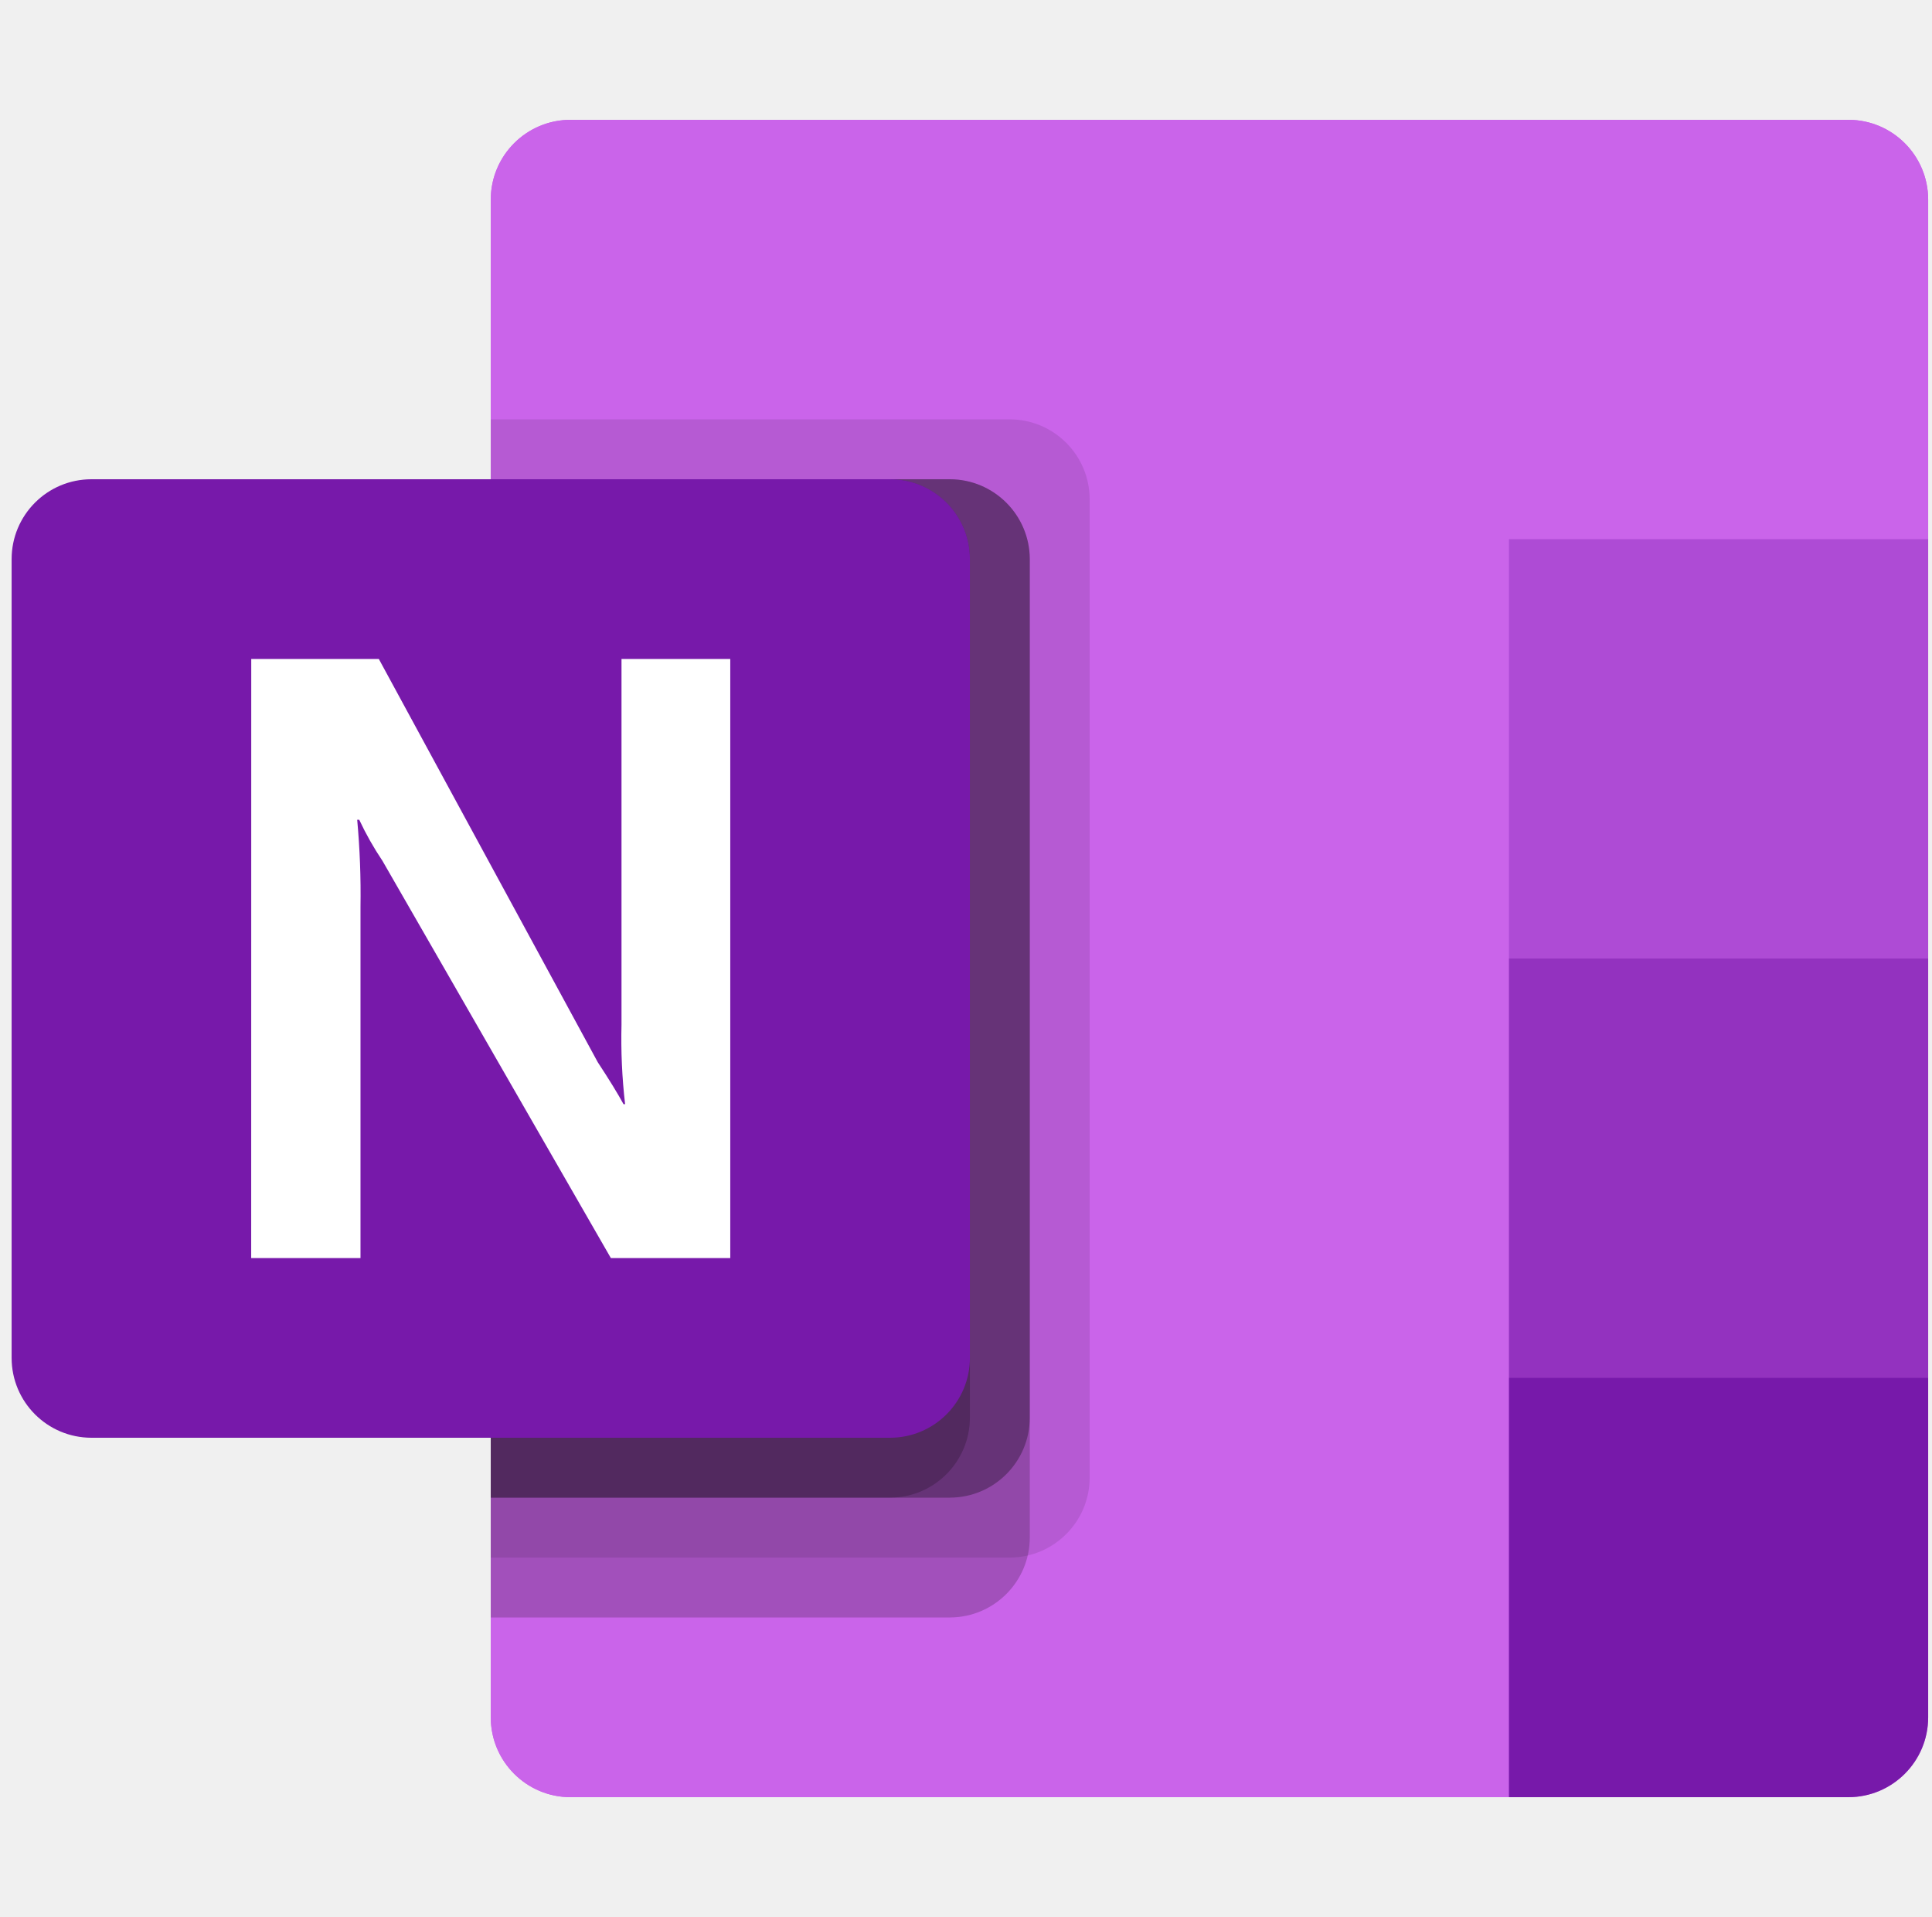
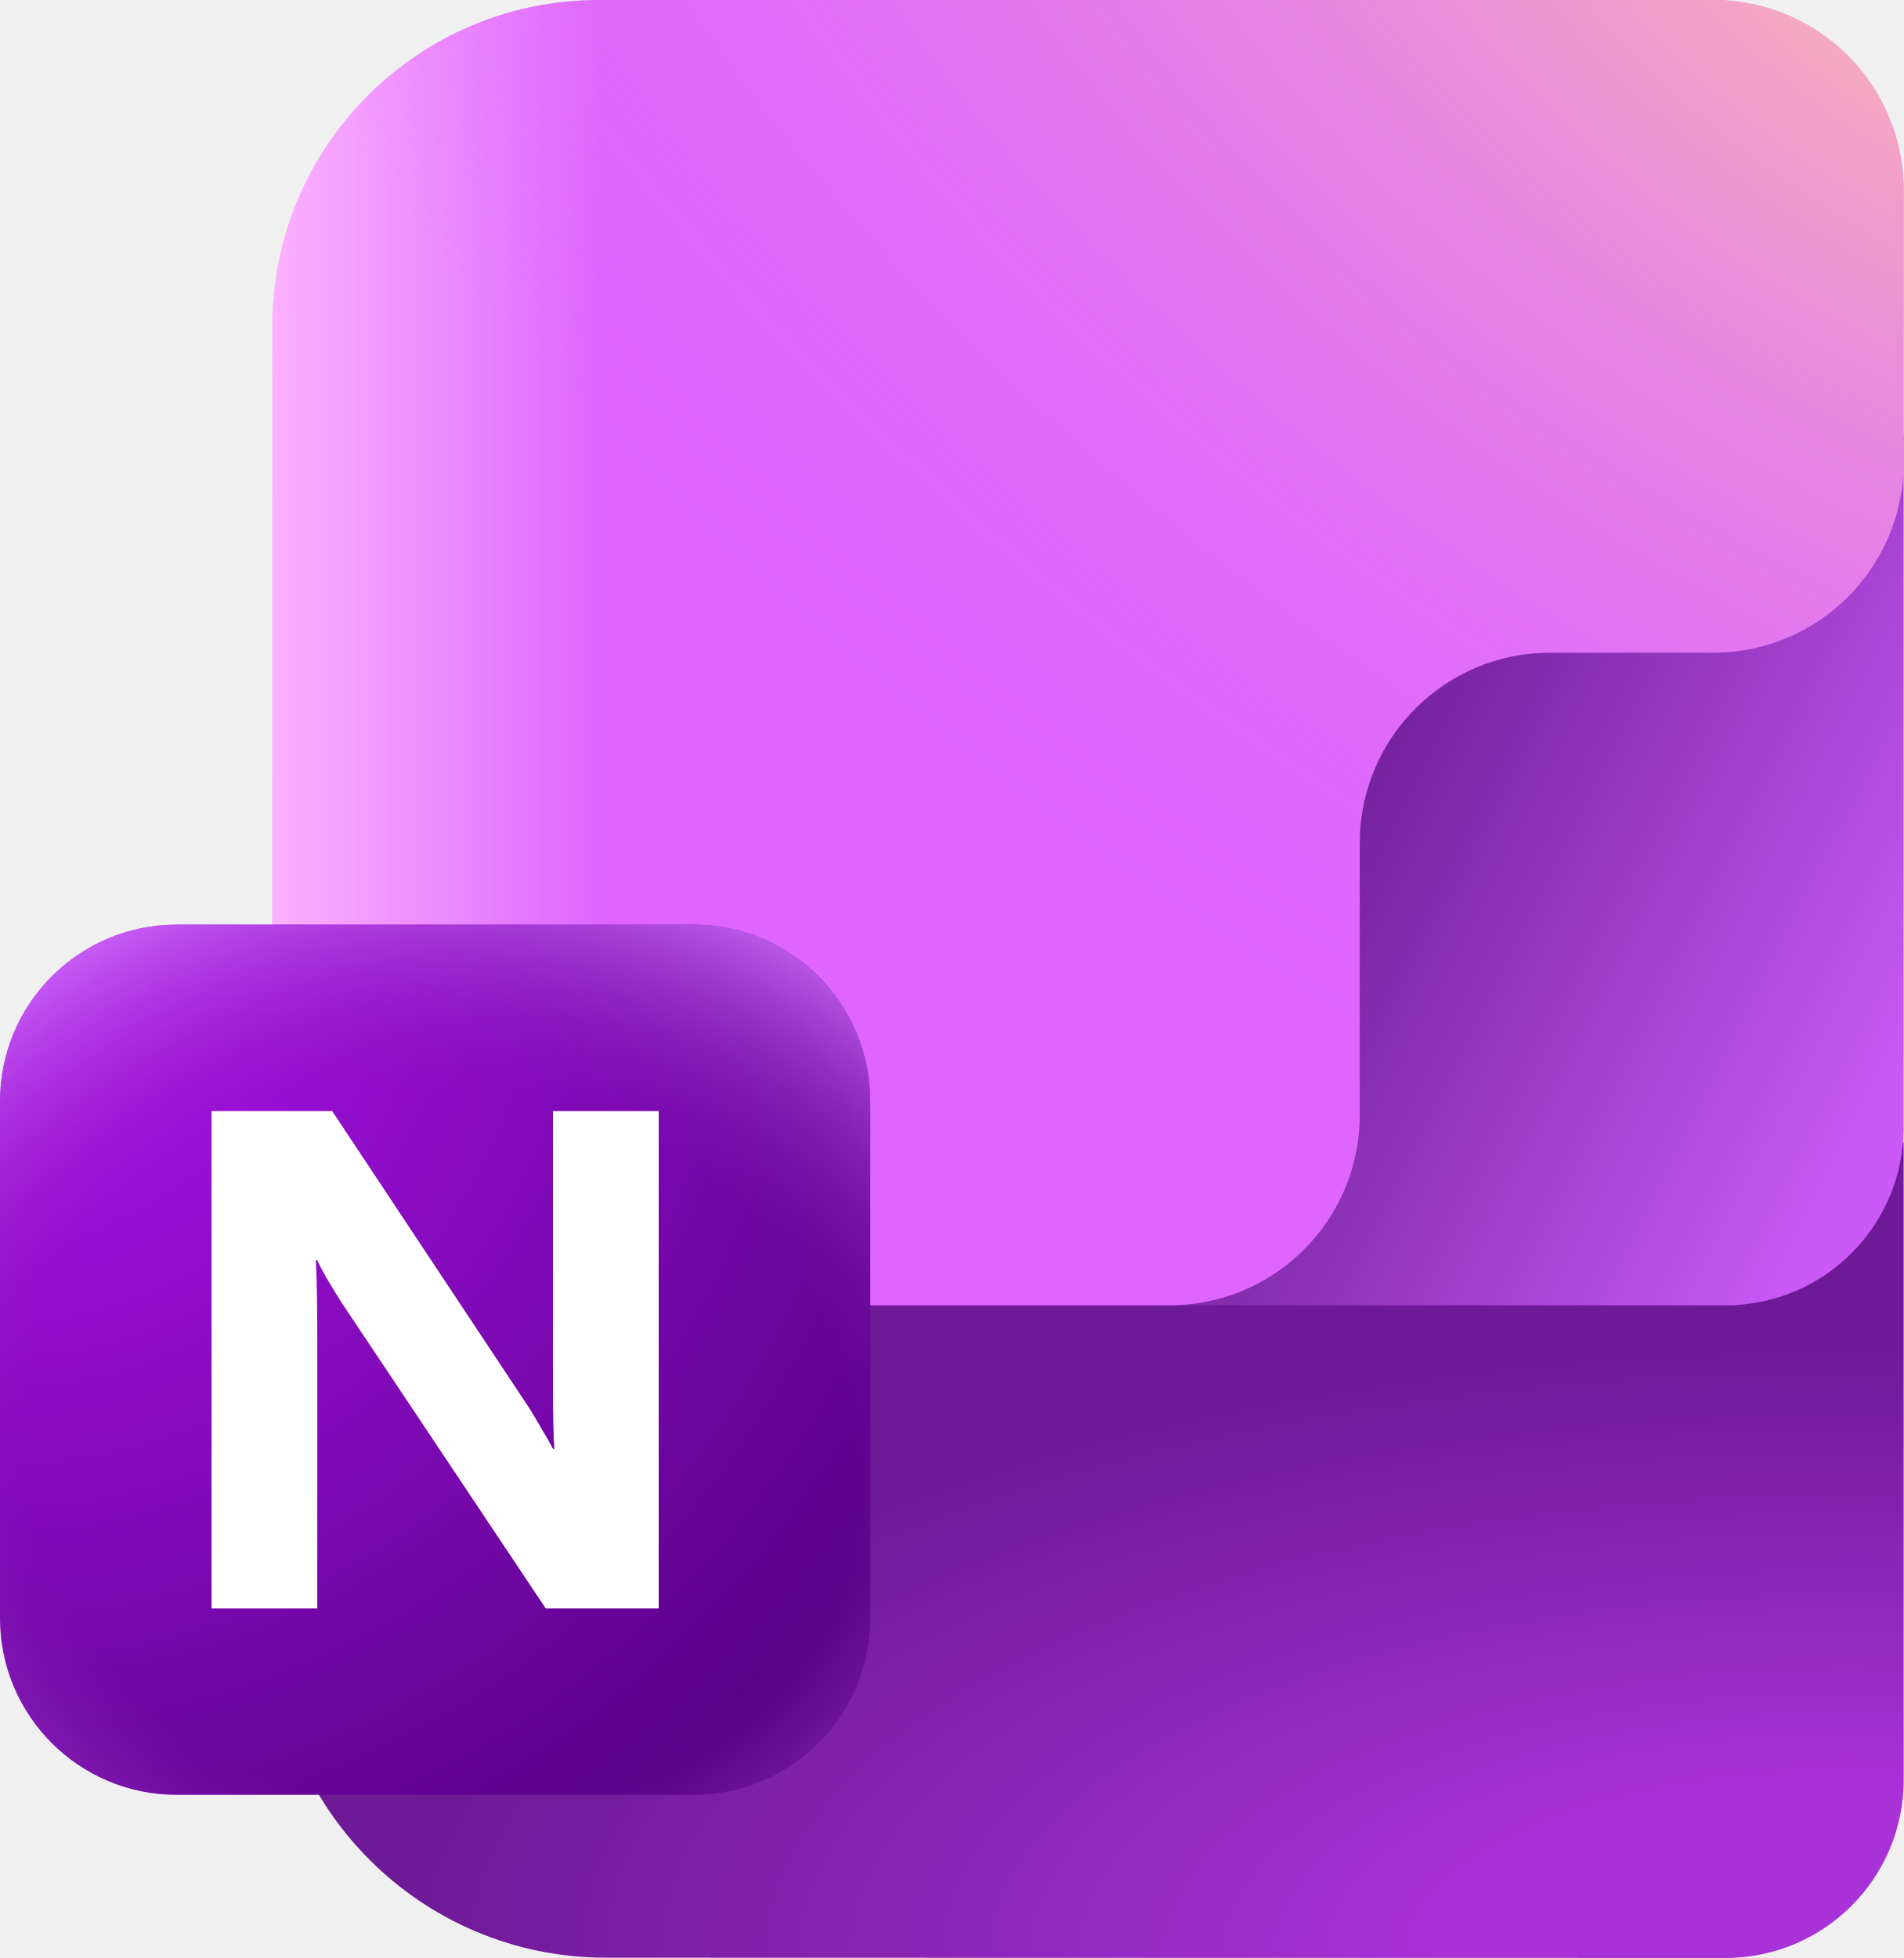
- <svg xmlns="http://www.w3.org/2000/svg" viewBox="-0.13 0 32.13 32" width="2500" height="2480">
-   <path d="M9.333 2h21.334A1.333 1.333 0 0 1 32 3.333v25.334A1.333 1.333 0 0 1 30.667 30H9.333A1.333 1.333 0 0 1 8 28.667V3.333A1.333 1.333 0 0 1 9.333 2z" fill="#ca64ea" />
-   <path d="M32 3.333A1.333 1.333 0 0 0 30.667 2H9.332A1.333 1.333 0 0 0 8 3.333v25.334A1.333 1.333 0 0 0 9.333 30H25l7-21z" fill="#ca64ea" />
-   <path d="M32 9h-7v7l3.5 3.195L32 16z" fill="#ae4bd5" />
-   <path d="M32 16h-7v7l3.5 3.395L32 23z" fill="#9332bf" />
-   <path d="M25 23h7v5.667A1.333 1.333 0 0 1 30.667 30H25v-7z" fill="#7719aa" />
-   <path d="M16.667 7H8v19h8.667A1.337 1.337 0 0 0 18 24.667V8.333A1.337 1.337 0 0 0 16.667 7z" opacity=".1" />
-   <path d="M15.667 8H8v19h7.667A1.337 1.337 0 0 0 17 25.667V9.333A1.337 1.337 0 0 0 15.667 8z" opacity=".2" />
-   <path d="M15.667 8H8v17h7.667A1.337 1.337 0 0 0 17 23.667V9.333A1.337 1.337 0 0 0 15.667 8z" opacity=".3" />
-   <path d="M14.667 8H8v17h6.667A1.337 1.337 0 0 0 16 23.667V9.333A1.337 1.337 0 0 0 14.667 8z" opacity=".2" />
-   <path d="M1.333 8h13.334A1.333 1.333 0 0 1 16 9.333v13.334A1.333 1.333 0 0 1 14.667 24H1.333A1.333 1.333 0 0 1 0 22.667V9.333A1.333 1.333 0 0 1 1.333 8z" fill="#7719aa" />
-   <path d="M4.001 11h2.13l3.656 6.732q.286.435.43.7h.026a9.493 9.493 0 0 1-.06-1.326V11h1.816v10h-1.994l-3.813-6.63a5.133 5.133 0 0 1-.388-.686H5.77a13.628 13.628 0 0 1 .055 1.456V21H4z" fill="#fff" />
-   <path d="M0 0h32v32H0z" fill="none" />
+ <svg xmlns="http://www.w3.org/2000/svg" version="1.1" viewBox="60 90 525 540">
+   <defs>
+     <radialGradient id="radial0" gradientUnits="userSpaceOnUse" cx="0" cy="0" fx="0" fy="0" r="1" gradientTransform="matrix(713.5995,0,0,300.7215,571.881,630)">
+       <stop offset="0.159" style="stop-color:rgb(66.275%,19.216%,84.706%);stop-opacity:1;" />
+       <stop offset="0.566" style="stop-color:rgb(43.137%,9.804%,58.824%);stop-opacity:1;" />
+     </radialGradient>
+     <linearGradient id="linear0" gradientUnits="userSpaceOnUse" x1="45.284" y1="22.752" x2="28.013" y2="14.022" gradientTransform="matrix(15,0,0,15,0,0)">
+       <stop offset="0.217" style="stop-color:rgb(79.216%,34.902%,96.863%);stop-opacity:1;" />
+       <stop offset="0.888" style="stop-color:rgb(41.176%,10.196%,56.471%);stop-opacity:1;" />
+     </linearGradient>
+     <linearGradient id="linear1" gradientUnits="userSpaceOnUse" x1="40.327" y1="13.764" x2="9.007" y2="13.764" gradientTransform="matrix(15,0,0,15,0,0)">
+       <stop offset="0.807" style="stop-color:rgb(87.059%,40%,100%);stop-opacity:1;" />
+       <stop offset="1" style="stop-color:rgb(98.824%,69.412%,100%);stop-opacity:1;" />
+     </linearGradient>
+     <radialGradient id="radial1" gradientUnits="userSpaceOnUse" cx="0" cy="0" fx="0" fy="0" r="1" gradientTransform="matrix(-226.2125,369.3912,-649.5203,-397.7615,617.367,62.96445)">
+       <stop offset="0" style="stop-color:rgb(100%,78.039%,63.922%);stop-opacity:1;" />
+       <stop offset="0.831" style="stop-color:rgb(87.059%,40.392%,99.216%);stop-opacity:0;" />
+     </radialGradient>
+     <radialGradient id="radial2" gradientUnits="userSpaceOnUse" cx="0" cy="0" fx="0" fy="0" r="1" gradientTransform="matrix(239.9998,239.9998,-239.9998,239.9998,60,345)">
+       <stop offset="0.072" style="stop-color:rgb(67.451%,7.451%,92.157%);stop-opacity:1;" />
+       <stop offset="0.879" style="stop-color:rgb(34.51%,0%,52.941%);stop-opacity:1;" />
+     </radialGradient>
+     <radialGradient id="radial3" gradientUnits="userSpaceOnUse" cx="0" cy="0" fx="0" fy="0" r="1" gradientTransform="matrix(0.000000000000010287,168,-193.5,0.000000000000011848,180,489)">
+       <stop offset="0.585" style="stop-color:rgb(51.765%,12.157%,69.02%);stop-opacity:0;" />
+       <stop offset="0.969" style="stop-color:rgb(82.745%,45.098%,98.824%);stop-opacity:0.8;" />
+     </radialGradient>
+   </defs>
+   <g id="surface1">
+     <path style=" stroke:none;fill-rule:nonzero;fill:url(#radial0);" d="M 135 503.18 C 135 448.957 178.957 405 233.184 405 L 585 405 L 585 580.898 C 585 608.016 563.016 629.996 535.898 629.988 L 227.023 629.914 C 176.199 629.902 135 588.699 135 537.871 Z M 135 503.18 " />
+     <path style=" stroke:none;fill-rule:nonzero;fill:url(#linear0);" d="M 374.992 217.5 L 584.992 210 L 584.992 400.91 C 584.992 428.023 563.016 450 535.902 450 L 374.992 450 Z M 374.992 217.5 " />
+     <path style=" stroke:none;fill-rule:nonzero;fill:url(#linear1);" d="M 135.078 179.98 C 135.086 130.281 175.379 90 225.078 90 C 327.512 90 430.105 90 532.5 90 C 561.496 90 585 113.504 585 142.5 L 585 217.5 C 585 246.496 561.496 270 532.5 270 L 487.5 270 C 458.504 270 435 293.504 435 322.5 L 435 397.5 C 435 426.496 411.496 450 382.5 450 L 225 450 C 175.297 450 135 490.293 135 540 Z M 135.078 179.98 " />
+     <path style=" stroke:none;fill-rule:nonzero;fill:url(#radial1);" d="M 135.078 179.98 C 135.086 130.281 175.379 90 225.078 90 C 327.512 90 430.105 90 532.5 90 C 561.496 90 585 113.504 585 142.5 L 585 217.5 C 585 246.496 561.496 270 532.5 270 L 487.5 270 C 458.504 270 435 293.504 435 322.5 L 435 397.5 C 435 426.496 411.496 450 382.5 450 L 225 450 C 175.297 450 135 490.293 135 540 Z M 135.078 179.98 " />
+     <path style=" stroke:none;fill-rule:nonzero;fill:url(#radial2);" d="M 108.75 345 L 251.25 345 C 278.176 345 300 366.824 300 393.75 L 300 536.25 C 300 563.176 278.176 585 251.25 585 L 108.75 585 C 81.824 585 60 563.176 60 536.25 L 60 393.75 C 60 366.824 81.824 345 108.75 345 Z M 108.75 345 " />
+     <path style=" stroke:none;fill-rule:nonzero;fill:url(#radial3);" d="M 108.75 345 L 251.25 345 C 278.176 345 300 366.824 300 393.75 L 300 536.25 C 300 563.176 278.176 585 251.25 585 L 108.75 585 C 81.824 585 60 563.176 60 536.25 L 60 393.75 C 60 366.824 81.824 345 108.75 345 Z M 108.75 345 " />
+     <path style=" stroke:none;fill-rule:nonzero;fill:rgb(100%,100%,100%);fill-opacity:1;" d="M 241.656 533.57 L 210.492 533.57 L 154 448.934 C 152.406 446.383 151.066 444.184 149.984 442.336 C 148.898 440.422 148.07 438.828 147.5 437.555 L 147.117 437.555 C 147.242 439.977 147.34 443.035 147.402 446.734 C 147.465 450.434 147.5 454.766 147.5 459.738 L 147.5 533.57 L 118.344 533.57 L 118.344 396.43 L 151.609 396.43 L 206 478.391 C 207.148 480.238 208.262 482.121 209.348 484.031 C 210.492 485.883 211.547 487.73 212.5 489.578 L 212.883 489.578 C 212.754 487.984 212.66 485.625 212.598 482.504 C 212.531 479.316 212.5 475.395 212.5 470.738 L 212.5 396.43 L 241.656 396.43 Z M 241.656 533.57 " />
+   </g>
</svg>
